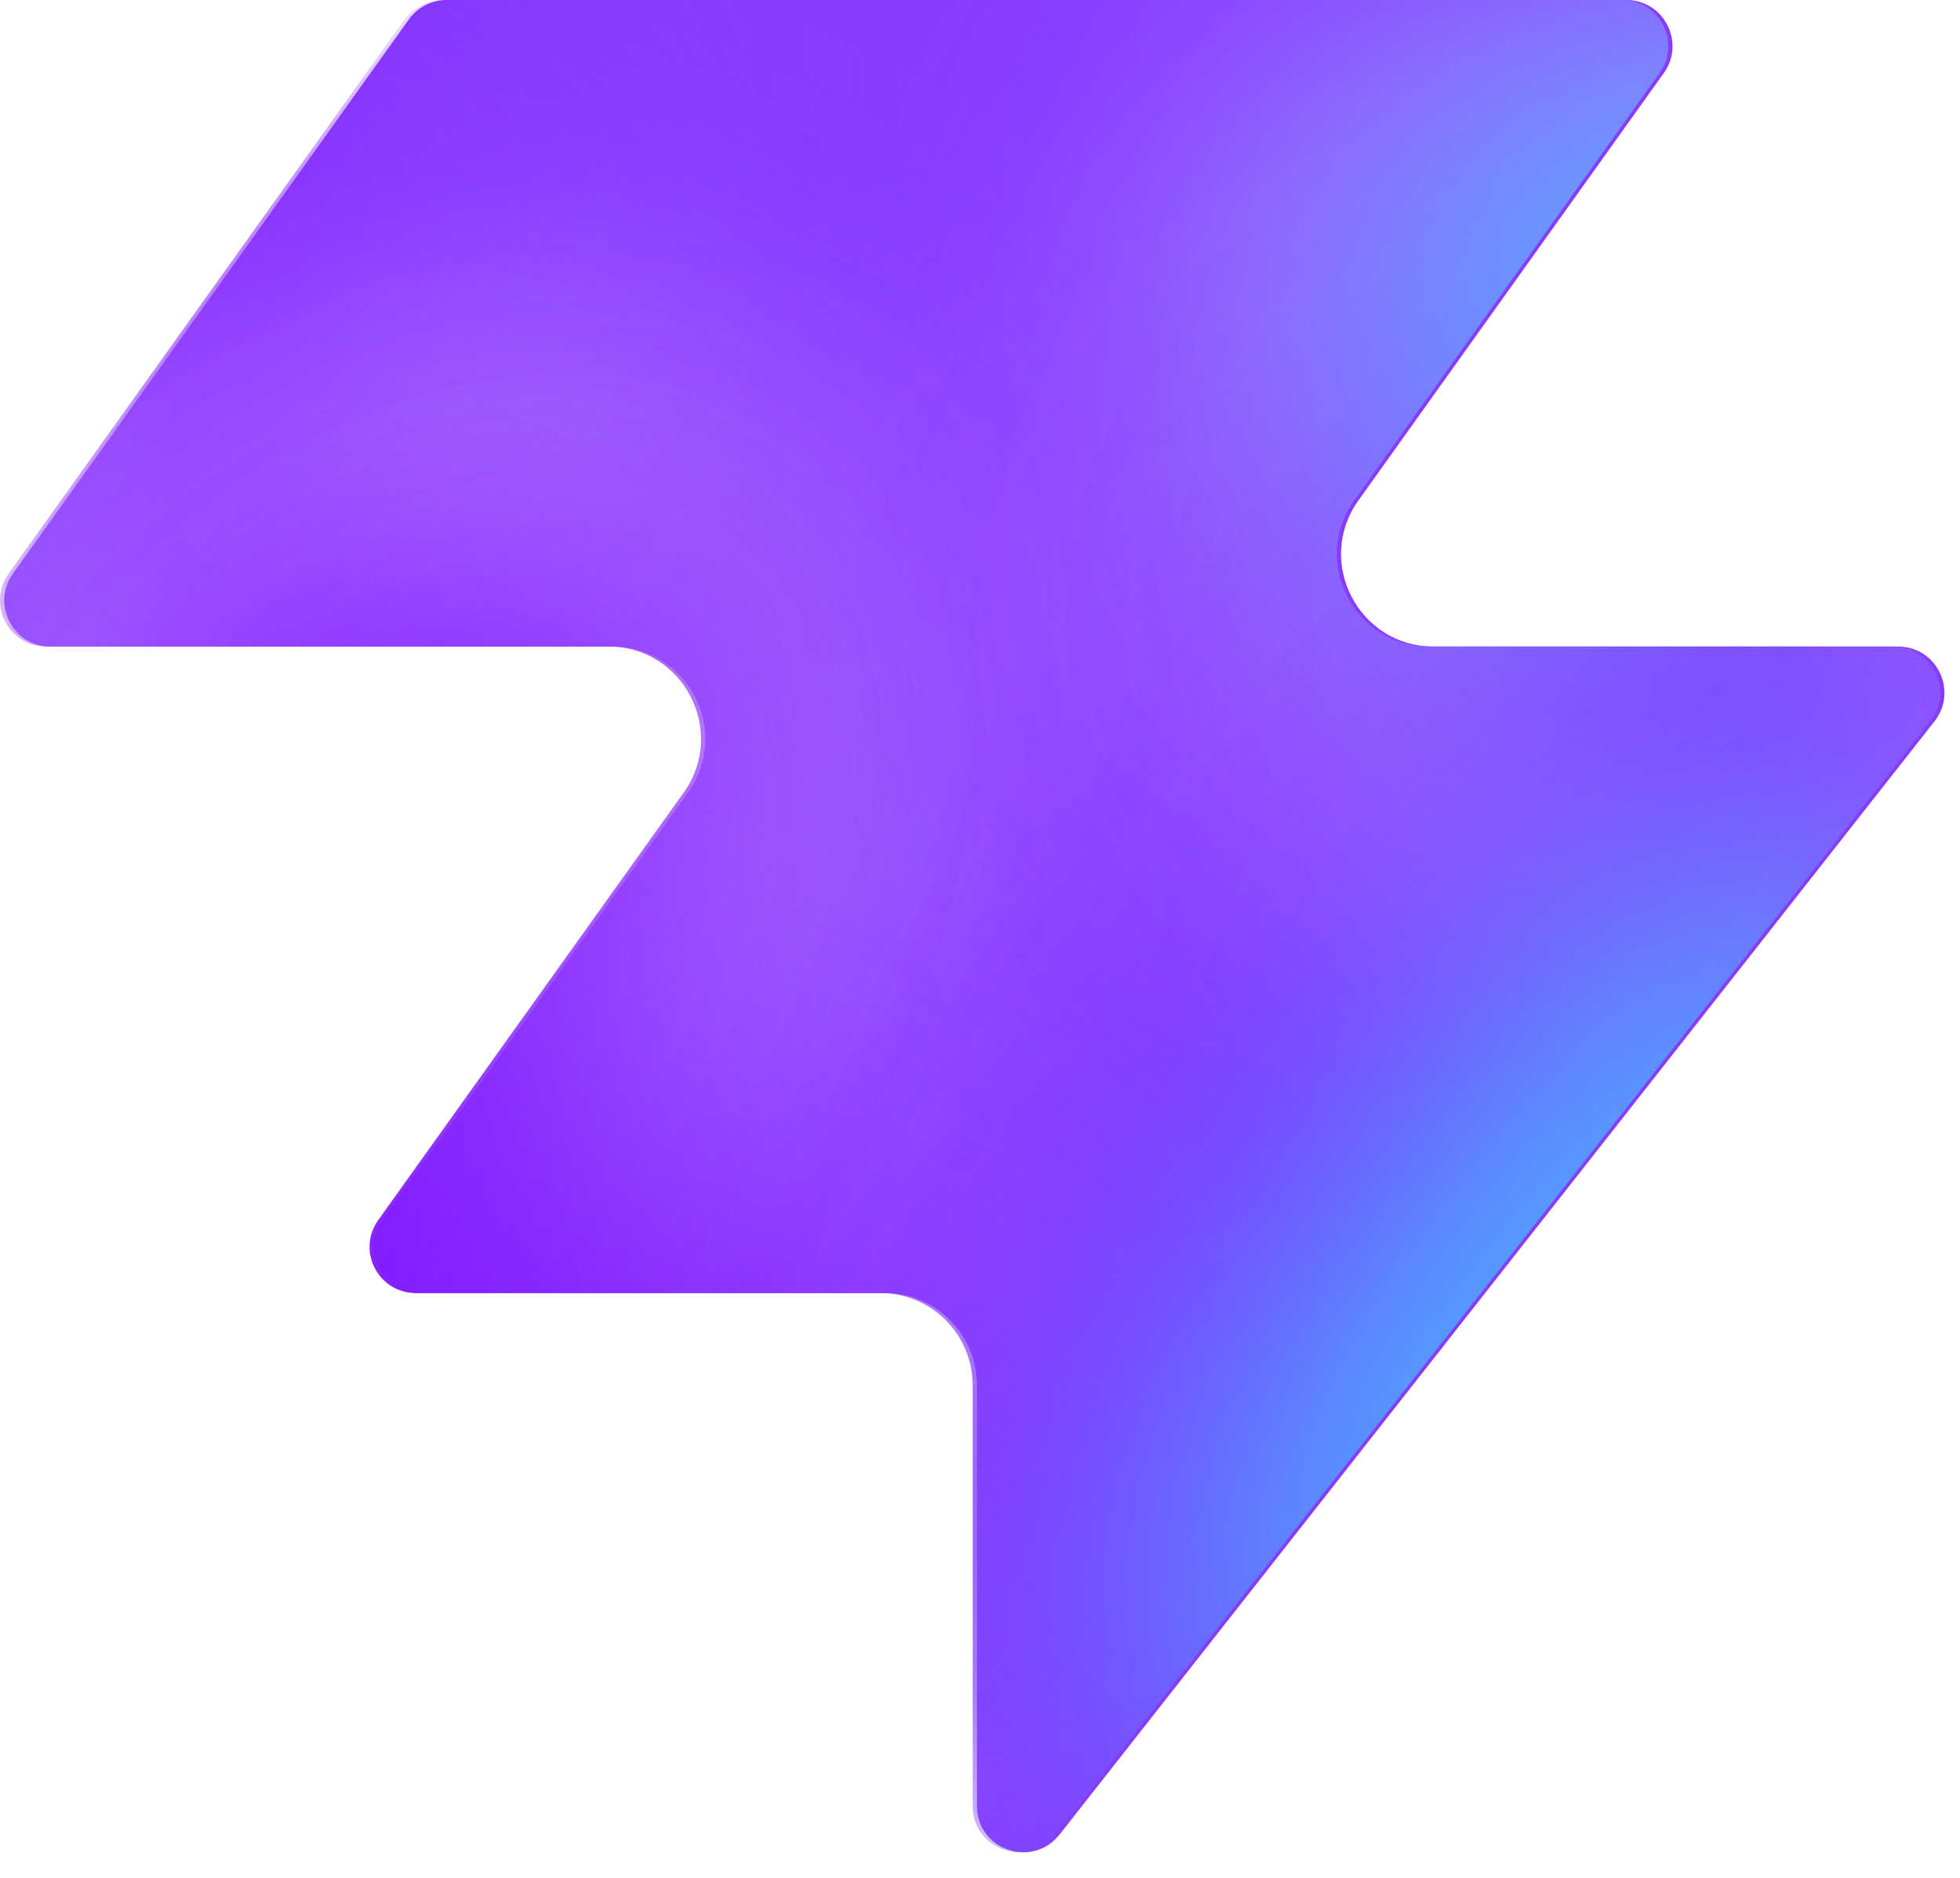
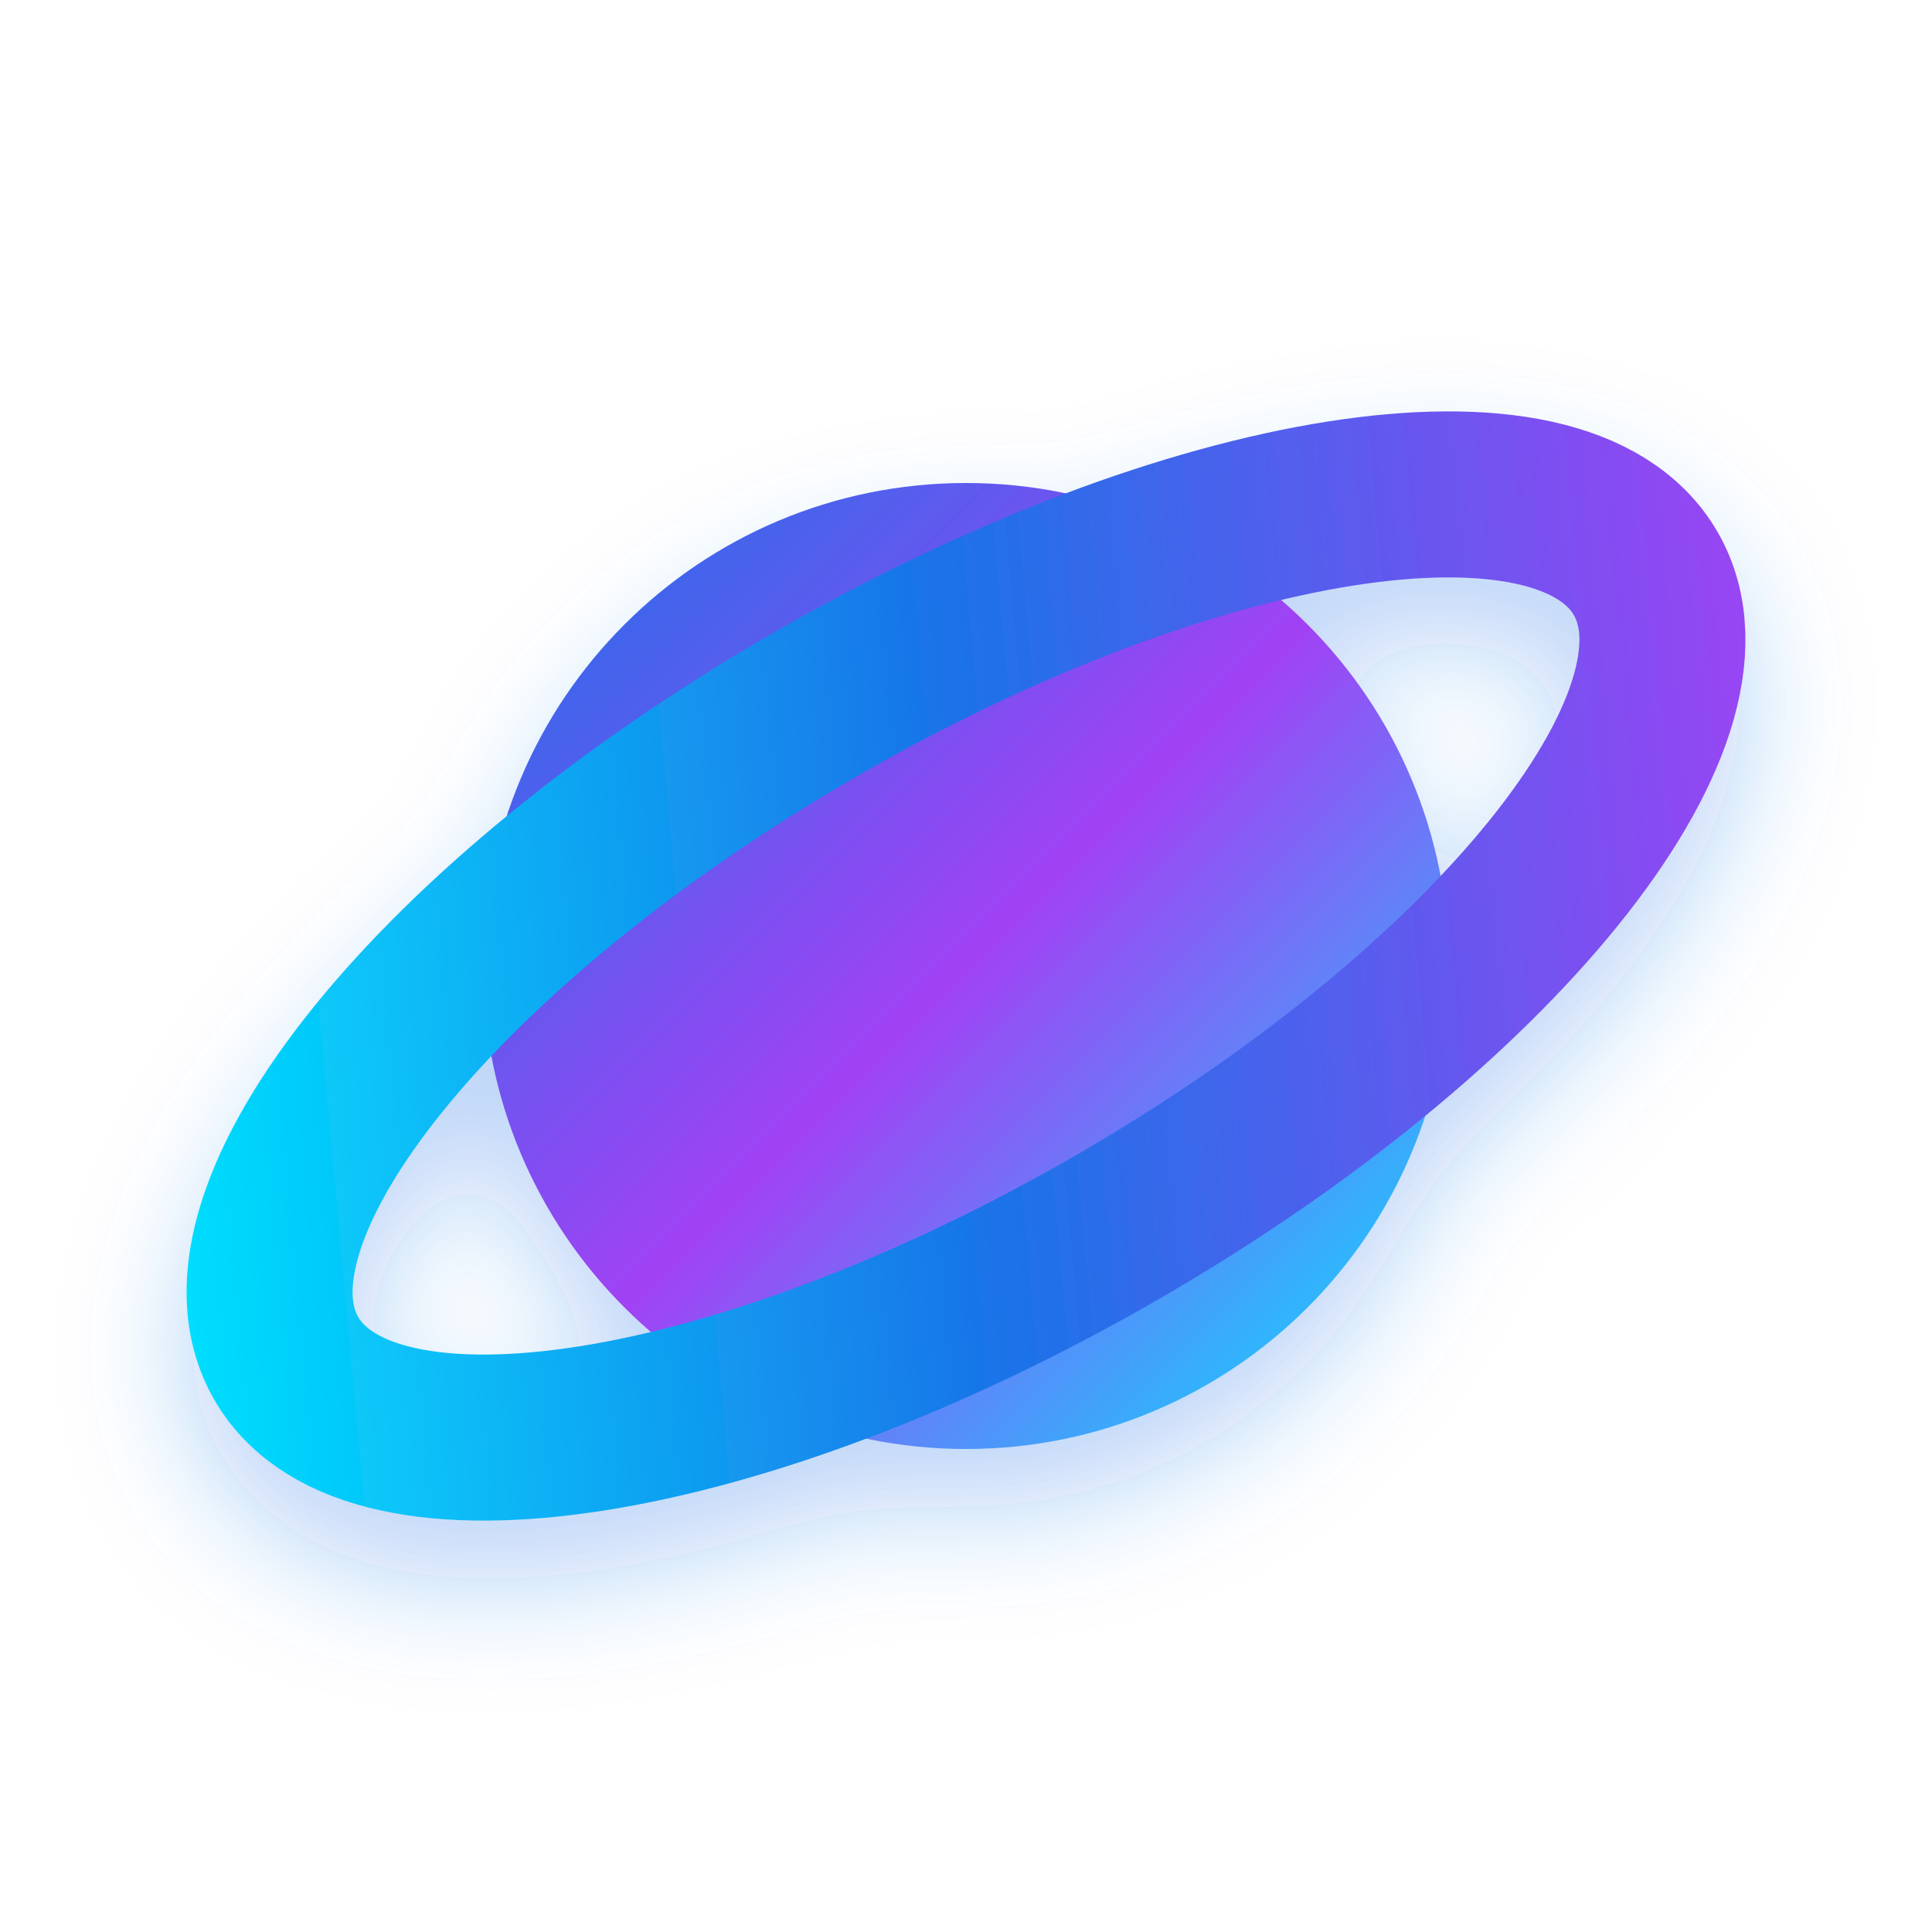
- <svg xmlns="http://www.w3.org/2000/svg" width="48" height="46" fill="none" viewBox="0 0 48 46">
-   <path fill="#863bff" d="M25.946 44.938c-.664.845-2.021.375-2.021-.698V33.937a2.26 2.26 0 0 0-2.262-2.262H10.287c-.92 0-1.456-1.04-.92-1.788l7.48-10.471c1.07-1.497 0-3.578-1.842-3.578H1.237c-.92 0-1.456-1.04-.92-1.788L10.013.474c.214-.297.556-.474.92-.474h28.894c.92 0 1.456 1.04.92 1.788l-7.48 10.471c-1.07 1.498 0 3.579 1.842 3.579h11.377c.943 0 1.473 1.088.89 1.83L25.947 44.94z" style="fill:#863bff;fill:color(display-p3 .525 .23 1);fill-opacity:1" />
-   <mask id="a" width="48" height="46" x="0" y="0" maskUnits="userSpaceOnUse" style="mask-type:alpha">
-     <path fill="#000" d="M25.842 44.938c-.664.844-2.021.375-2.021-.698V33.937a2.26 2.26 0 0 0-2.262-2.262H10.183c-.92 0-1.456-1.04-.92-1.788l7.48-10.471c1.07-1.498 0-3.579-1.842-3.579H1.133c-.92 0-1.456-1.04-.92-1.787L9.91.473c.214-.297.556-.474.92-.474h28.894c.92 0 1.456 1.04.92 1.788l-7.48 10.471c-1.07 1.498 0 3.578 1.842 3.578h11.377c.943 0 1.473 1.088.89 1.832L25.843 44.94z" style="fill:#000;fill-opacity:1" />
-   </mask>
-   <g mask="url(#a)">
-     <g filter="url(#b)">
-       <ellipse cx="5.508" cy="14.704" fill="#ede6ff" rx="5.508" ry="14.704" style="fill:#ede6ff;fill:color(display-p3 .927 .903 1);fill-opacity:1" transform="matrix(.00324 1 1 -.00324 -4.47 31.516)" />
-     </g>
-     <g filter="url(#c)">
-       <ellipse cx="10.399" cy="29.851" fill="#ede6ff" rx="10.399" ry="29.851" style="fill:#ede6ff;fill:color(display-p3 .927 .903 1);fill-opacity:1" transform="matrix(.00324 1 1 -.00324 -39.328 7.883)" />
-     </g>
-     <g filter="url(#d)">
-       <ellipse cx="5.508" cy="30.487" fill="#7e14ff" rx="5.508" ry="30.487" style="fill:#7e14ff;fill:color(display-p3 .492 .077 1);fill-opacity:1" transform="rotate(89.814 -25.913 -14.639)scale(1 -1)" />
-     </g>
-     <g filter="url(#e)">
-       <ellipse cx="5.508" cy="30.599" fill="#7e14ff" rx="5.508" ry="30.599" style="fill:#7e14ff;fill:color(display-p3 .492 .077 1);fill-opacity:1" transform="rotate(89.814 -32.644 -3.334)scale(1 -1)" />
-     </g>
-     <g filter="url(#f)">
-       <ellipse cx="5.508" cy="30.599" fill="#7e14ff" rx="5.508" ry="30.599" style="fill:#7e14ff;fill:color(display-p3 .492 .077 1);fill-opacity:1" transform="matrix(.00324 1 1 -.00324 -34.34 30.47)" />
-     </g>
-     <g filter="url(#g)">
-       <ellipse cx="14.072" cy="22.078" fill="#ede6ff" rx="14.072" ry="22.078" style="fill:#ede6ff;fill:color(display-p3 .927 .903 1);fill-opacity:1" transform="rotate(93.35 24.506 48.493)scale(-1 1)" />
-     </g>
-     <g filter="url(#h)">
-       <ellipse cx="3.47" cy="21.501" fill="#7e14ff" rx="3.47" ry="21.501" style="fill:#7e14ff;fill:color(display-p3 .492 .077 1);fill-opacity:1" transform="rotate(89.009 28.708 47.59)scale(-1 1)" />
-     </g>
-     <g filter="url(#i)">
-       <ellipse cx="3.47" cy="21.501" fill="#7e14ff" rx="3.47" ry="21.501" style="fill:#7e14ff;fill:color(display-p3 .492 .077 1);fill-opacity:1" transform="rotate(89.009 28.708 47.59)scale(-1 1)" />
-     </g>
-     <g filter="url(#j)">
-       <ellipse cx=".387" cy="8.972" fill="#7e14ff" rx="4.407" ry="29.108" style="fill:#7e14ff;fill:color(display-p3 .492 .077 1);fill-opacity:1" transform="rotate(39.51 .387 8.972)" />
-     </g>
-     <g filter="url(#k)">
-       <ellipse cx="47.523" cy="-6.092" fill="#7e14ff" rx="4.407" ry="29.108" style="fill:#7e14ff;fill:color(display-p3 .492 .077 1);fill-opacity:1" transform="rotate(37.892 47.523 -6.092)" />
-     </g>
-     <g filter="url(#l)">
-       <ellipse cx="41.412" cy="6.333" fill="#47bfff" rx="5.971" ry="9.665" style="fill:#47bfff;fill:color(display-p3 .28 .748 1);fill-opacity:1" transform="rotate(37.892 41.412 6.333)" />
-     </g>
-     <g filter="url(#m)">
-       <ellipse cx="-1.879" cy="38.332" fill="#7e14ff" rx="4.407" ry="29.108" style="fill:#7e14ff;fill:color(display-p3 .492 .077 1);fill-opacity:1" transform="rotate(37.892 -1.88 38.332)" />
-     </g>
-     <g filter="url(#n)">
-       <ellipse cx="-1.879" cy="38.332" fill="#7e14ff" rx="4.407" ry="29.108" style="fill:#7e14ff;fill:color(display-p3 .492 .077 1);fill-opacity:1" transform="rotate(37.892 -1.88 38.332)" />
-     </g>
-     <g filter="url(#o)">
-       <ellipse cx="35.651" cy="29.907" fill="#7e14ff" rx="4.407" ry="29.108" style="fill:#7e14ff;fill:color(display-p3 .492 .077 1);fill-opacity:1" transform="rotate(37.892 35.651 29.907)" />
-     </g>
-     <g filter="url(#p)">
-       <ellipse cx="38.418" cy="32.4" fill="#47bfff" rx="5.971" ry="15.297" style="fill:#47bfff;fill:color(display-p3 .28 .748 1);fill-opacity:1" transform="rotate(37.892 38.418 32.4)" />
-     </g>
-   </g>
+ <svg xmlns="http://www.w3.org/2000/svg" width="64" height="64" viewBox="0 0 64 64" fill="none">
  <defs>
-     <filter id="b" width="60.045" height="41.654" x="-19.77" y="16.149" color-interpolation-filters="sRGB" filterUnits="userSpaceOnUse">
-       <feFlood flood-opacity="0" result="BackgroundImageFix" />
-       <feBlend in="SourceGraphic" in2="BackgroundImageFix" result="shape" />
-       <feGaussianBlur result="effect1_foregroundBlur_2002_17158" stdDeviation="7.659" />
-     </filter>
-     <filter id="c" width="90.34" height="51.437" x="-54.613" y="-7.533" color-interpolation-filters="sRGB" filterUnits="userSpaceOnUse">
-       <feFlood flood-opacity="0" result="BackgroundImageFix" />
-       <feBlend in="SourceGraphic" in2="BackgroundImageFix" result="shape" />
-       <feGaussianBlur result="effect1_foregroundBlur_2002_17158" stdDeviation="7.659" />
-     </filter>
-     <filter id="d" width="79.355" height="29.4" x="-49.64" y="2.03" color-interpolation-filters="sRGB" filterUnits="userSpaceOnUse">
-       <feFlood flood-opacity="0" result="BackgroundImageFix" />
-       <feBlend in="SourceGraphic" in2="BackgroundImageFix" result="shape" />
-       <feGaussianBlur result="effect1_foregroundBlur_2002_17158" stdDeviation="4.596" />
-     </filter>
-     <filter id="e" width="79.579" height="29.4" x="-45.045" y="20.029" color-interpolation-filters="sRGB" filterUnits="userSpaceOnUse">
-       <feFlood flood-opacity="0" result="BackgroundImageFix" />
-       <feBlend in="SourceGraphic" in2="BackgroundImageFix" result="shape" />
-       <feGaussianBlur result="effect1_foregroundBlur_2002_17158" stdDeviation="4.596" />
-     </filter>
-     <filter id="f" width="79.579" height="29.4" x="-43.513" y="21.178" color-interpolation-filters="sRGB" filterUnits="userSpaceOnUse">
-       <feFlood flood-opacity="0" result="BackgroundImageFix" />
-       <feBlend in="SourceGraphic" in2="BackgroundImageFix" result="shape" />
-       <feGaussianBlur result="effect1_foregroundBlur_2002_17158" stdDeviation="4.596" />
-     </filter>
-     <filter id="g" width="74.749" height="58.852" x="15.756" y="-17.901" color-interpolation-filters="sRGB" filterUnits="userSpaceOnUse">
-       <feFlood flood-opacity="0" result="BackgroundImageFix" />
-       <feBlend in="SourceGraphic" in2="BackgroundImageFix" result="shape" />
-       <feGaussianBlur result="effect1_foregroundBlur_2002_17158" stdDeviation="7.659" />
-     </filter>
-     <filter id="h" width="61.377" height="25.362" x="23.548" y="2.284" color-interpolation-filters="sRGB" filterUnits="userSpaceOnUse">
-       <feFlood flood-opacity="0" result="BackgroundImageFix" />
-       <feBlend in="SourceGraphic" in2="BackgroundImageFix" result="shape" />
-       <feGaussianBlur result="effect1_foregroundBlur_2002_17158" stdDeviation="4.596" />
-     </filter>
-     <filter id="i" width="61.377" height="25.362" x="23.548" y="2.284" color-interpolation-filters="sRGB" filterUnits="userSpaceOnUse">
-       <feFlood flood-opacity="0" result="BackgroundImageFix" />
-       <feBlend in="SourceGraphic" in2="BackgroundImageFix" result="shape" />
-       <feGaussianBlur result="effect1_foregroundBlur_2002_17158" stdDeviation="4.596" />
-     </filter>
-     <filter id="j" width="56.045" height="63.649" x="-27.636" y="-22.853" color-interpolation-filters="sRGB" filterUnits="userSpaceOnUse">
-       <feFlood flood-opacity="0" result="BackgroundImageFix" />
-       <feBlend in="SourceGraphic" in2="BackgroundImageFix" result="shape" />
-       <feGaussianBlur result="effect1_foregroundBlur_2002_17158" stdDeviation="4.596" />
-     </filter>
-     <filter id="k" width="54.814" height="64.646" x="20.116" y="-38.415" color-interpolation-filters="sRGB" filterUnits="userSpaceOnUse">
-       <feFlood flood-opacity="0" result="BackgroundImageFix" />
-       <feBlend in="SourceGraphic" in2="BackgroundImageFix" result="shape" />
-       <feGaussianBlur result="effect1_foregroundBlur_2002_17158" stdDeviation="4.596" />
-     </filter>
-     <filter id="l" width="33.541" height="35.313" x="24.641" y="-11.323" color-interpolation-filters="sRGB" filterUnits="userSpaceOnUse">
-       <feFlood flood-opacity="0" result="BackgroundImageFix" />
-       <feBlend in="SourceGraphic" in2="BackgroundImageFix" result="shape" />
-       <feGaussianBlur result="effect1_foregroundBlur_2002_17158" stdDeviation="4.596" />
-     </filter>
-     <filter id="m" width="54.814" height="64.646" x="-29.286" y="6.009" color-interpolation-filters="sRGB" filterUnits="userSpaceOnUse">
-       <feFlood flood-opacity="0" result="BackgroundImageFix" />
-       <feBlend in="SourceGraphic" in2="BackgroundImageFix" result="shape" />
-       <feGaussianBlur result="effect1_foregroundBlur_2002_17158" stdDeviation="4.596" />
-     </filter>
-     <filter id="n" width="54.814" height="64.646" x="-29.286" y="6.009" color-interpolation-filters="sRGB" filterUnits="userSpaceOnUse">
-       <feFlood flood-opacity="0" result="BackgroundImageFix" />
-       <feBlend in="SourceGraphic" in2="BackgroundImageFix" result="shape" />
-       <feGaussianBlur result="effect1_foregroundBlur_2002_17158" stdDeviation="4.596" />
-     </filter>
-     <filter id="o" width="54.814" height="64.646" x="8.244" y="-2.416" color-interpolation-filters="sRGB" filterUnits="userSpaceOnUse">
-       <feFlood flood-opacity="0" result="BackgroundImageFix" />
-       <feBlend in="SourceGraphic" in2="BackgroundImageFix" result="shape" />
-       <feGaussianBlur result="effect1_foregroundBlur_2002_17158" stdDeviation="4.596" />
-     </filter>
-     <filter id="p" width="39.409" height="43.623" x="18.713" y="10.588" color-interpolation-filters="sRGB" filterUnits="userSpaceOnUse">
-       <feFlood flood-opacity="0" result="BackgroundImageFix" />
-       <feBlend in="SourceGraphic" in2="BackgroundImageFix" result="shape" />
-       <feGaussianBlur result="effect1_foregroundBlur_2002_17158" stdDeviation="4.596" />
+     <linearGradient id="gigsphere_favicon_grad" x1="16" y1="16" x2="48" y2="48" gradientUnits="userSpaceOnUse">
+       <stop stop-color="#1A73E8" />
+       <stop offset="0.5" stop-color="#A142F4" />
+       <stop offset="1" stop-color="#00E5FF" />
+     </linearGradient>
+     <linearGradient id="gigsphere_favicon_ring" x1="6" y1="20" x2="58" y2="44" gradientUnits="userSpaceOnUse">
+       <stop stop-color="#00E5FF" />
+       <stop offset="0.5" stop-color="#1A73E8" />
+       <stop offset="1" stop-color="#A142F4" />
+     </linearGradient>
+     <filter id="gigsphere_favicon_glow" x="-20%" y="-20%" width="140%" height="140%">
+       <feDropShadow dx="0" dy="2" stdDeviation="2" flood-color="#1A73E8" flood-opacity="0.3" />
    </filter>
  </defs>
+   <g filter="url(#gigsphere_favicon_glow)">
+     <circle cx="32" cy="32" r="16" fill="url(#gigsphere_favicon_grad)" />
+     <ellipse cx="32" cy="32" rx="26" ry="10" stroke="url(#gigsphere_favicon_ring)" stroke-width="5.5" stroke-linecap="round" transform="rotate(-30 32 32)" />
+   </g>
</svg>
